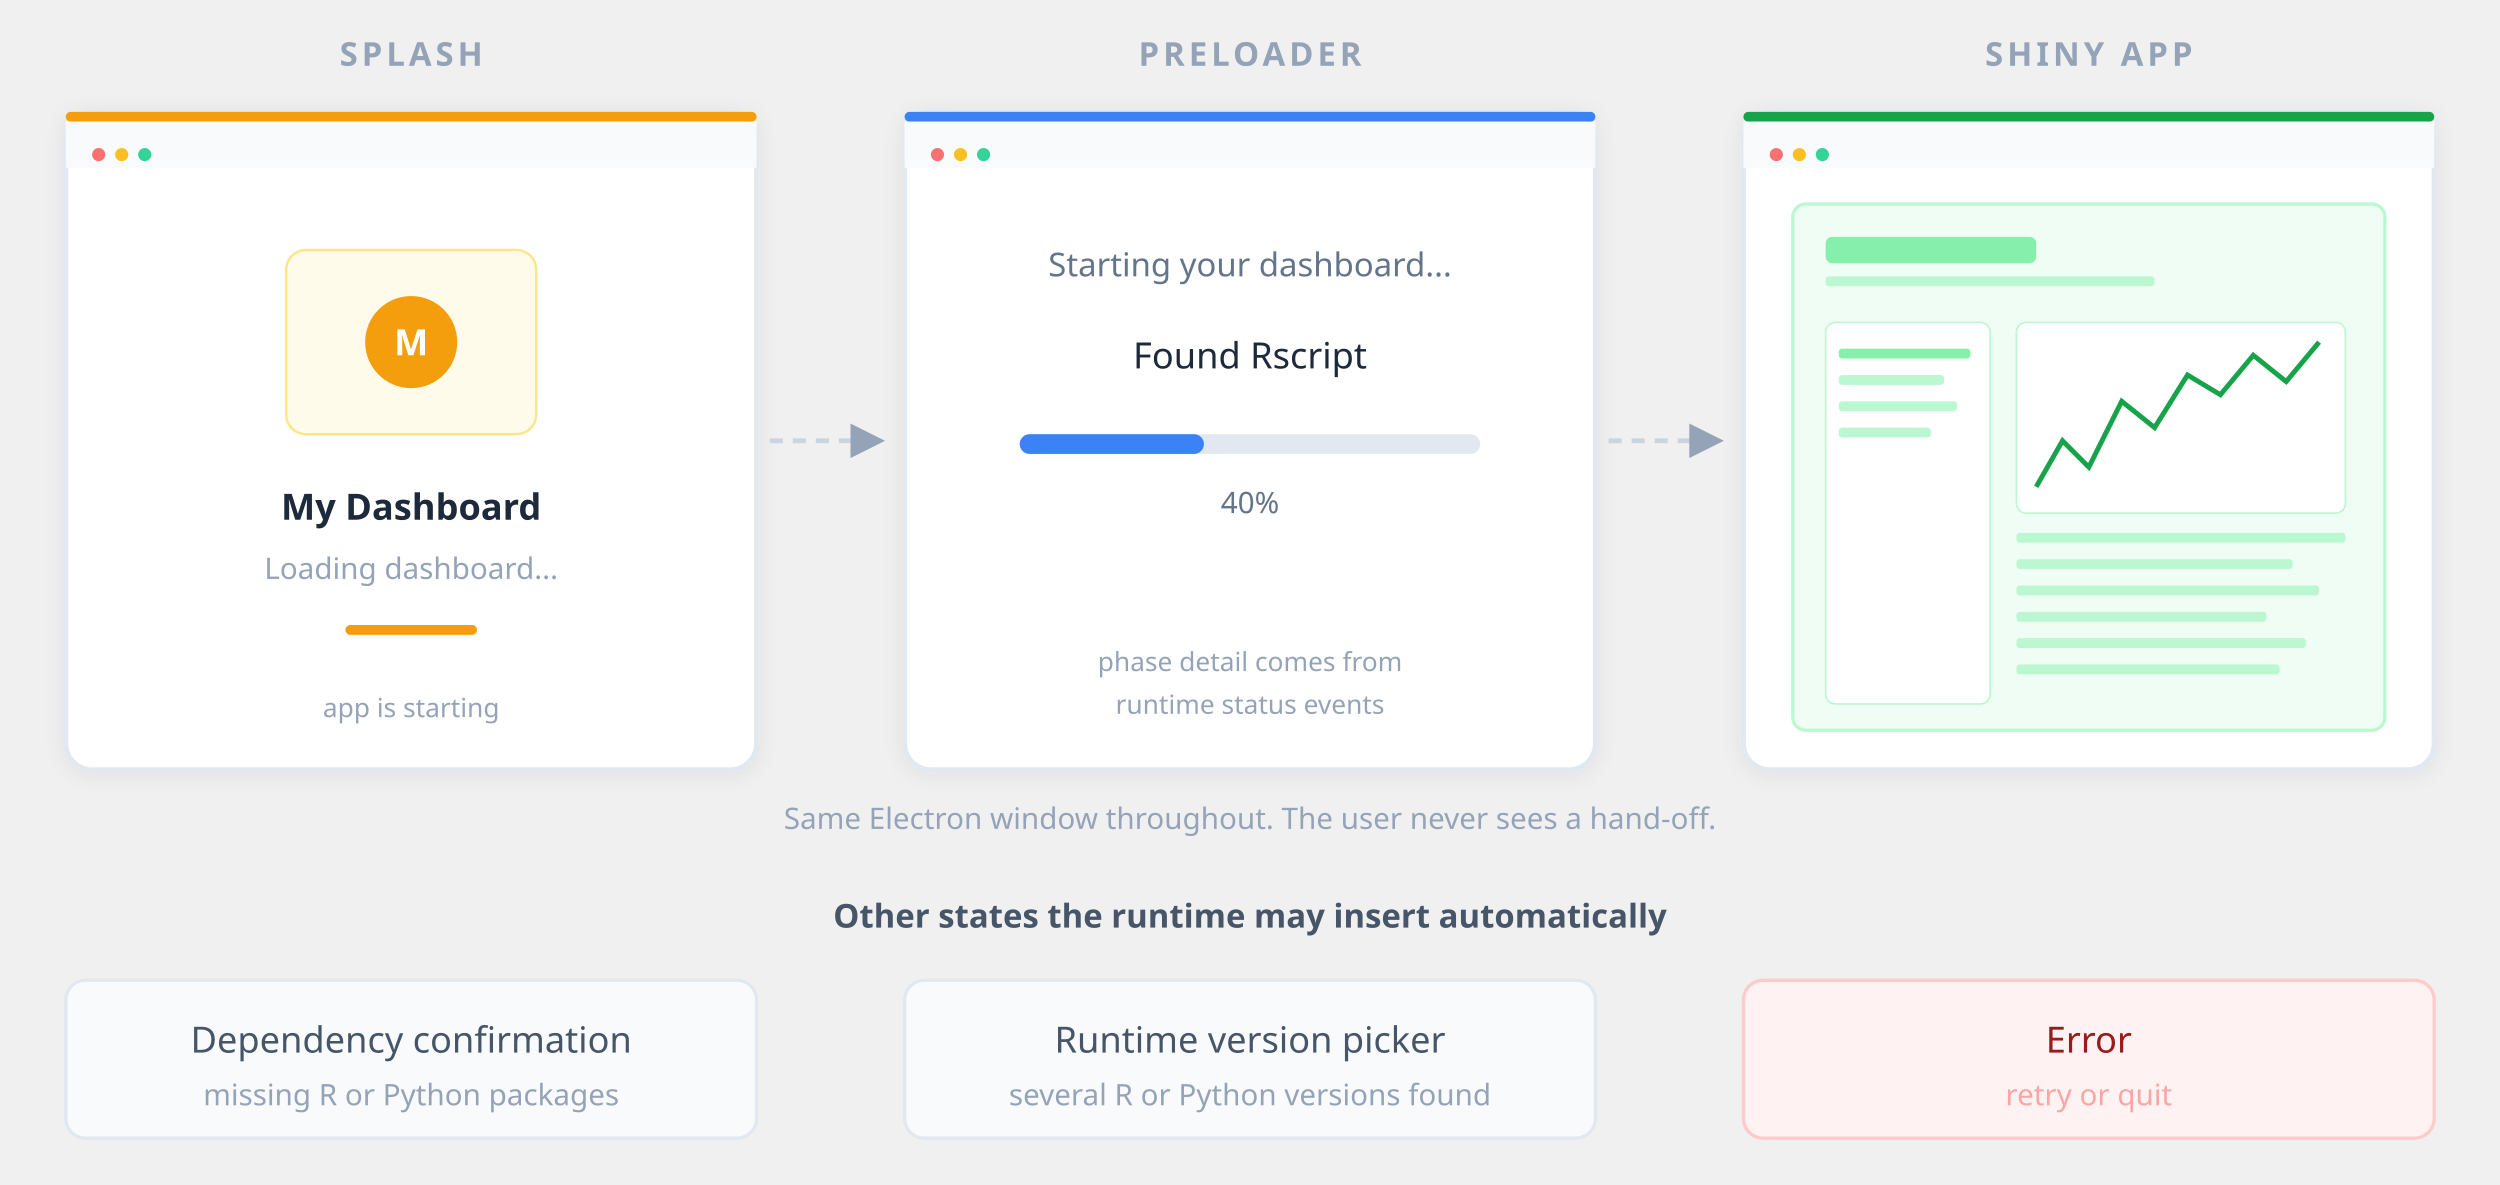
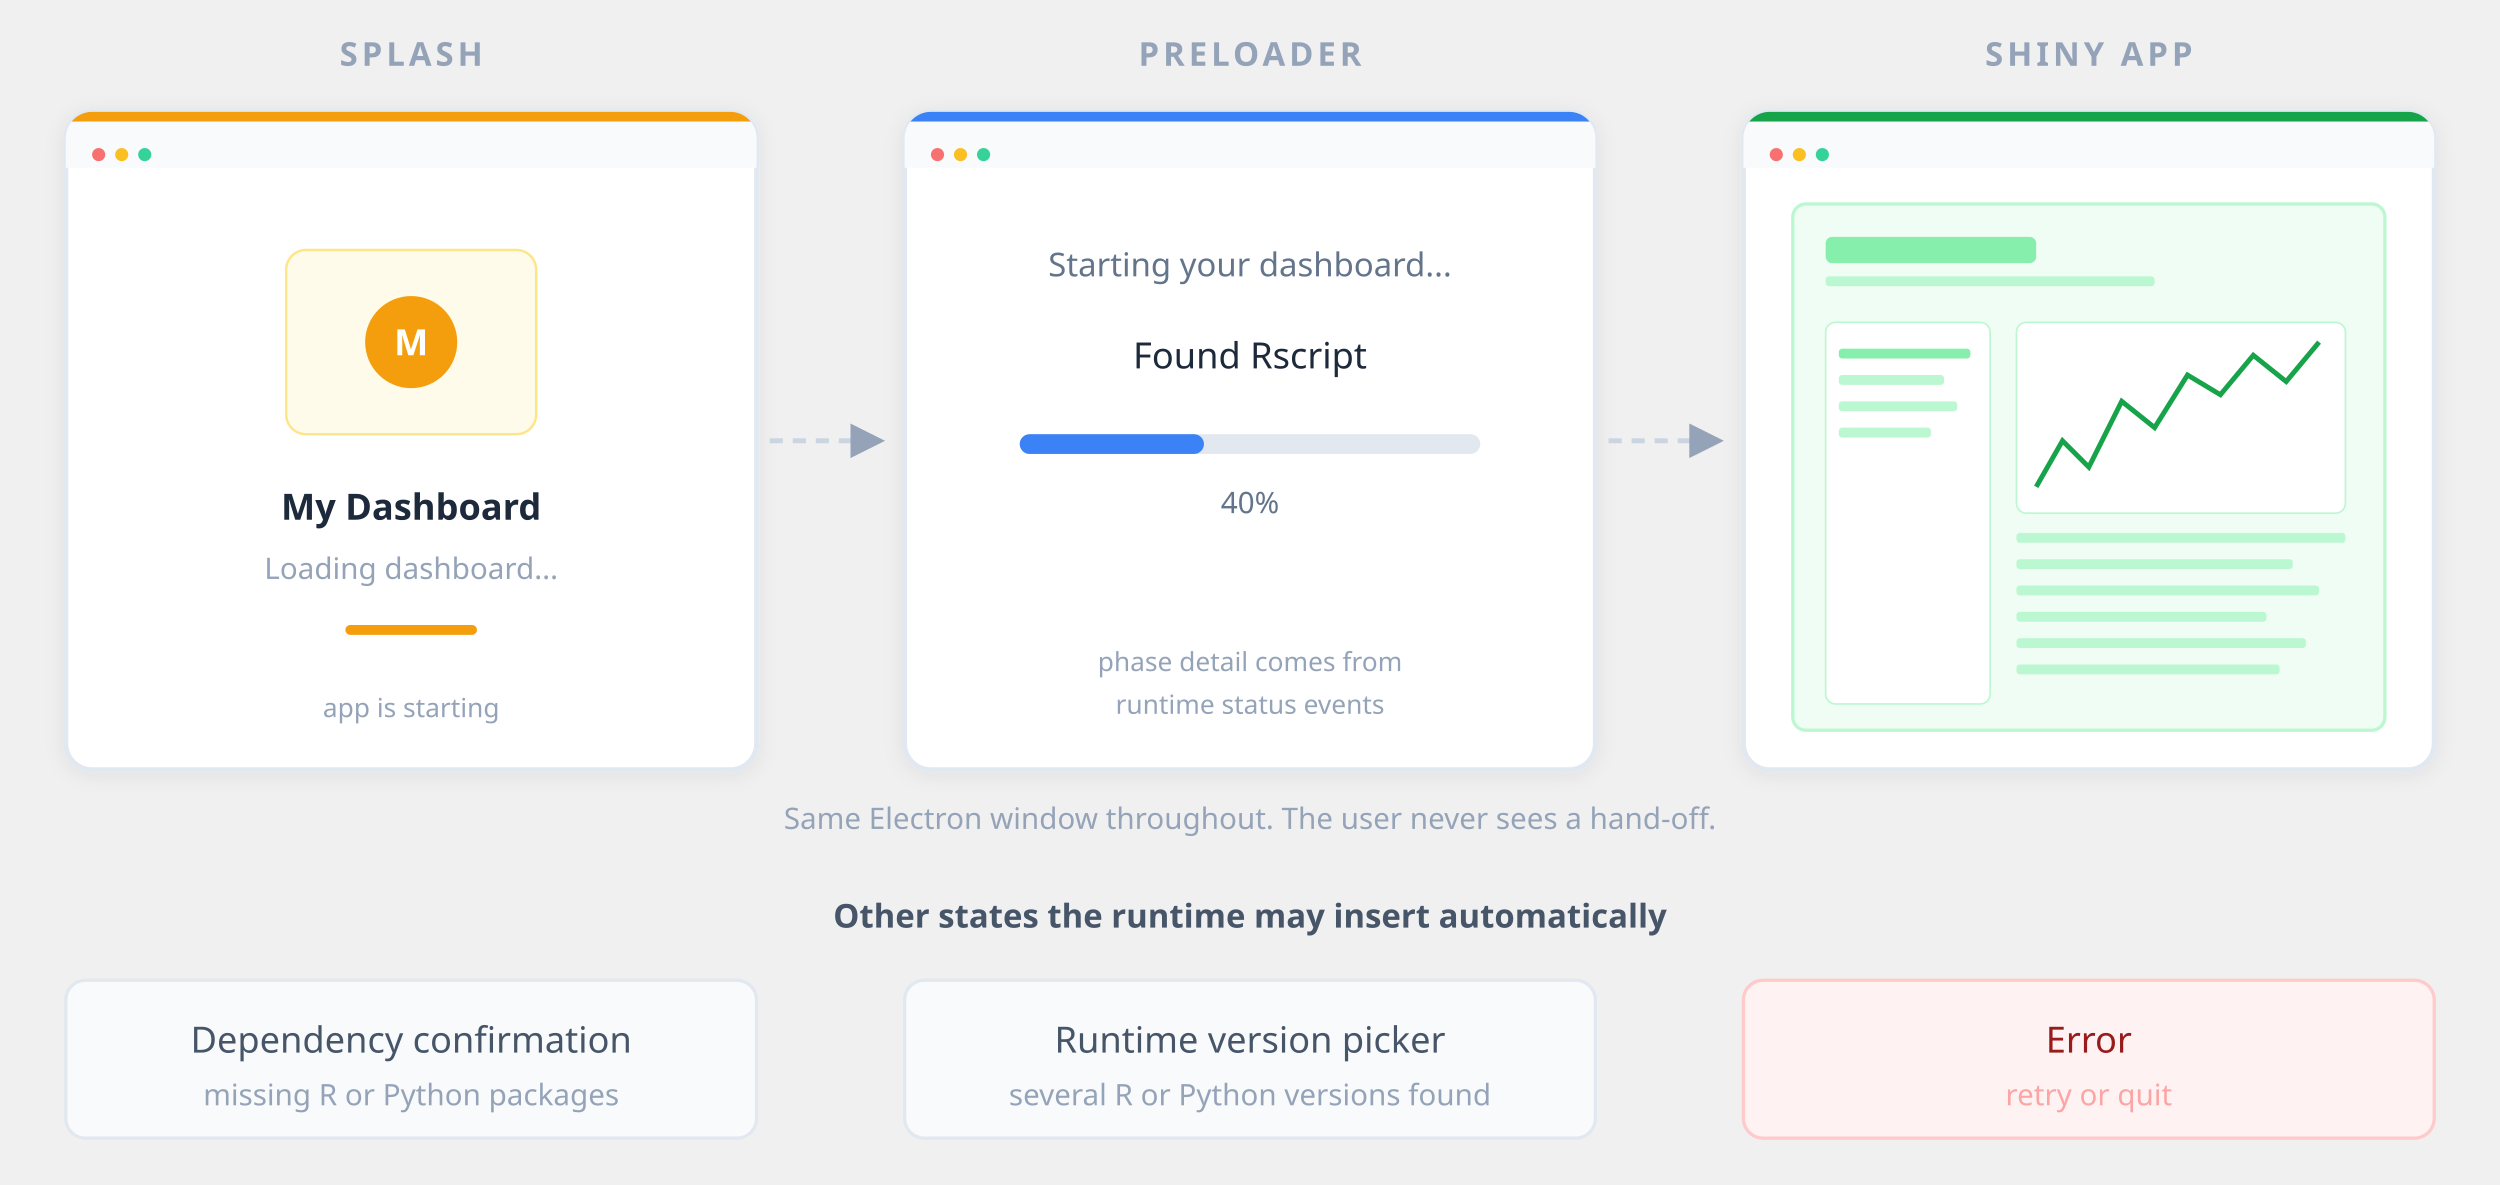
<svg xmlns="http://www.w3.org/2000/svg" viewBox="0 0 760 360" font-family="'Segoe UI', system-ui, -apple-system, sans-serif" role="img" aria-label="The lifecycle window flows through three main phases in the same Electron window. Splash on the left shows the app name and an animated pulse bar while the runtime is starting. Preloader in the middle shows a status message and a progress bar driven by runtime events. Shiny app on the right is the loaded Shiny content. Below the main flow, three smaller cards label the optional automatic states the runtime may insert: dependency confirmation when packages are missing, runtime version picker when several versions are installed, and an error state with retry and quit buttons.">
  <defs>
    <filter id="lc-shadow">
      <feDropShadow dx="0" dy="1" stdDeviation="3" flood-opacity="0.07" />
    </filter>
    <marker id="lc-arrow" viewBox="0 0 10 10" refX="9" refY="5" markerWidth="7" markerHeight="7" orient="auto">
      <path d="M0,0 L10,5 L0,10 z" fill="#94a3b8" />
    </marker>
+     <clipPath id="lc-card-clip">
+       <rect width="210" height="200" rx="8" />
+     </clipPath>
  </defs>
  <text x="125" y="20" text-anchor="middle" font-size="10" font-weight="600" fill="#94a3b8" letter-spacing="1.2">SPLASH</text>
  <text x="380" y="20" text-anchor="middle" font-size="10" font-weight="600" fill="#94a3b8" letter-spacing="1.2">PRELOADER</text>
  <text x="635" y="20" text-anchor="middle" font-size="10" font-weight="600" fill="#94a3b8" letter-spacing="1.2">SHINY APP</text>
  <g transform="translate(20,34)" filter="url(#lc-shadow)">
    <rect width="210" height="200" rx="8" fill="#fff" stroke="#e2e8f0" stroke-width="1.5" />
-     <rect width="210" height="3" rx="1.5" fill="#f59e0b" />
-     <rect x="0" y="3" width="210" height="14" fill="#f8fafc" />
+     <rect width="210" height="3" fill="#f59e0b" clip-path="url(#lc-card-clip)" />
+     <rect x="0" y="3" width="210" height="14" fill="#f8fafc" clip-path="url(#lc-card-clip)" />
    <circle cx="10" cy="13" r="2" fill="#f87171" />
    <circle cx="17" cy="13" r="2" fill="#fbbf24" />
    <circle cx="24" cy="13" r="2" fill="#34d399" />
    <g transform="translate(67,42)">
      <rect width="76" height="56" rx="6" fill="#fffbeb" stroke="#fde68a" stroke-width="0.75" />
      <circle cx="38" cy="28" r="14" fill="#f59e0b" />
      <text x="38" y="32" text-anchor="middle" font-size="11" font-weight="700" fill="#fff">M</text>
    </g>
    <text x="105" y="124" text-anchor="middle" font-size="11" font-weight="600" fill="#1e293b">My Dashboard</text>
    <text x="105" y="142" text-anchor="middle" font-size="9" fill="#94a3b8">Loading dashboard...</text>
    <rect x="85" y="156" width="40" height="3" rx="1.5" fill="#f59e0b" />
    <text x="105" y="184" text-anchor="middle" font-size="8" fill="#94a3b8">app is starting</text>
  </g>
  <path d="M 234 134 L 268 134" stroke="#cbd5e1" stroke-width="1.5" stroke-dasharray="4,3" fill="none" marker-end="url(#lc-arrow)" />
  <g transform="translate(275,34)" filter="url(#lc-shadow)">
    <rect width="210" height="200" rx="8" fill="#fff" stroke="#e2e8f0" stroke-width="1.5" />
-     <rect width="210" height="3" rx="1.5" fill="#3b82f6" />
-     <rect x="0" y="3" width="210" height="14" fill="#f8fafc" />
+     <rect width="210" height="3" fill="#3b82f6" clip-path="url(#lc-card-clip)" />
+     <rect x="0" y="3" width="210" height="14" fill="#f8fafc" clip-path="url(#lc-card-clip)" />
    <circle cx="10" cy="13" r="2" fill="#f87171" />
    <circle cx="17" cy="13" r="2" fill="#fbbf24" />
    <circle cx="24" cy="13" r="2" fill="#34d399" />
    <text x="105" y="50" text-anchor="middle" font-size="10" fill="#64748b">Starting your dashboard...</text>
    <text x="105" y="78" text-anchor="middle" font-size="11" font-weight="500" fill="#1e293b">Found Rscript</text>
    <rect x="35" y="98" width="140" height="6" rx="3" fill="#e2e8f0" />
    <rect x="35" y="98" width="56" height="6" rx="3" fill="#3b82f6" />
    <text x="105" y="122" text-anchor="middle" font-size="9" fill="#64748b">40%</text>
    <text x="105" y="170" text-anchor="middle" font-size="8" fill="#94a3b8">phase detail comes from</text>
    <text x="105" y="183" text-anchor="middle" font-size="8" fill="#94a3b8">runtime status events</text>
  </g>
  <path d="M 489 134 L 523 134" stroke="#cbd5e1" stroke-width="1.5" stroke-dasharray="4,3" fill="none" marker-end="url(#lc-arrow)" />
  <g transform="translate(530,34)" filter="url(#lc-shadow)">
    <rect width="210" height="200" rx="8" fill="#fff" stroke="#e2e8f0" stroke-width="1.5" />
-     <rect width="210" height="3" rx="1.5" fill="#16a34a" />
-     <rect x="0" y="3" width="210" height="14" fill="#f8fafc" />
+     <rect width="210" height="3" fill="#16a34a" clip-path="url(#lc-card-clip)" />
+     <rect x="0" y="3" width="210" height="14" fill="#f8fafc" clip-path="url(#lc-card-clip)" />
    <circle cx="10" cy="13" r="2" fill="#f87171" />
    <circle cx="17" cy="13" r="2" fill="#fbbf24" />
    <circle cx="24" cy="13" r="2" fill="#34d399" />
    <g transform="translate(15,28)">
      <rect width="180" height="160" rx="4" fill="#f0fdf4" stroke="#bbf7d0" stroke-width="1" />
      <rect x="10" y="10" width="64" height="8" rx="2" fill="#86efac" />
      <rect x="10" y="22" width="100" height="3" rx="1" fill="#bbf7d0" />
      <rect x="10" y="36" width="50" height="116" rx="3" fill="#fff" stroke="#bbf7d0" stroke-width="0.5" />
      <rect x="14" y="44" width="40" height="3" rx="1" fill="#86efac" />
      <rect x="14" y="52" width="32" height="3" rx="1" fill="#bbf7d0" />
      <rect x="14" y="60" width="36" height="3" rx="1" fill="#bbf7d0" />
      <rect x="14" y="68" width="28" height="3" rx="1" fill="#bbf7d0" />
      <rect x="68" y="36" width="100" height="58" rx="3" fill="#fff" stroke="#bbf7d0" stroke-width="0.5" />
      <polyline points="74,86 82,72 90,80 100,60 110,68 120,52 130,58 140,46 150,54 160,42" stroke="#16a34a" stroke-width="1.5" fill="none" />
      <rect x="68" y="100" width="100" height="3" rx="1" fill="#bbf7d0" />
      <rect x="68" y="108" width="84" height="3" rx="1" fill="#bbf7d0" />
      <rect x="68" y="116" width="92" height="3" rx="1" fill="#bbf7d0" />
      <rect x="68" y="124" width="76" height="3" rx="1" fill="#bbf7d0" />
      <rect x="68" y="132" width="88" height="3" rx="1" fill="#bbf7d0" />
      <rect x="68" y="140" width="80" height="3" rx="1" fill="#bbf7d0" />
    </g>
  </g>
  <text x="380" y="252" text-anchor="middle" font-size="9" fill="#94a3b8">Same Electron window throughout. The user never sees a hand-off.</text>
  <text x="380" y="282" text-anchor="middle" font-size="10" font-weight="600" fill="#475569">Other states the runtime may insert automatically</text>
  <g transform="translate(20,298)">
    <rect width="210" height="48" rx="6" fill="#f8fafc" stroke="#e2e8f0" stroke-width="1" />
    <text x="105" y="22" text-anchor="middle" font-size="11" font-weight="500" fill="#475569">Dependency confirmation</text>
    <text x="105" y="38" text-anchor="middle" font-size="9" fill="#94a3b8">missing R or Python packages</text>
  </g>
  <g transform="translate(275,298)">
    <rect width="210" height="48" rx="6" fill="#f8fafc" stroke="#e2e8f0" stroke-width="1" />
    <text x="105" y="22" text-anchor="middle" font-size="11" font-weight="500" fill="#475569">Runtime version picker</text>
    <text x="105" y="38" text-anchor="middle" font-size="9" fill="#94a3b8">several R or Python versions found</text>
  </g>
  <g transform="translate(530,298)">
    <rect width="210" height="48" rx="6" fill="#fef2f2" stroke="#fecaca" stroke-width="1" />
    <text x="105" y="22" text-anchor="middle" font-size="11" font-weight="500" fill="#991b1b">Error</text>
    <text x="105" y="38" text-anchor="middle" font-size="9" fill="#fca5a5">retry or quit</text>
  </g>
</svg>
